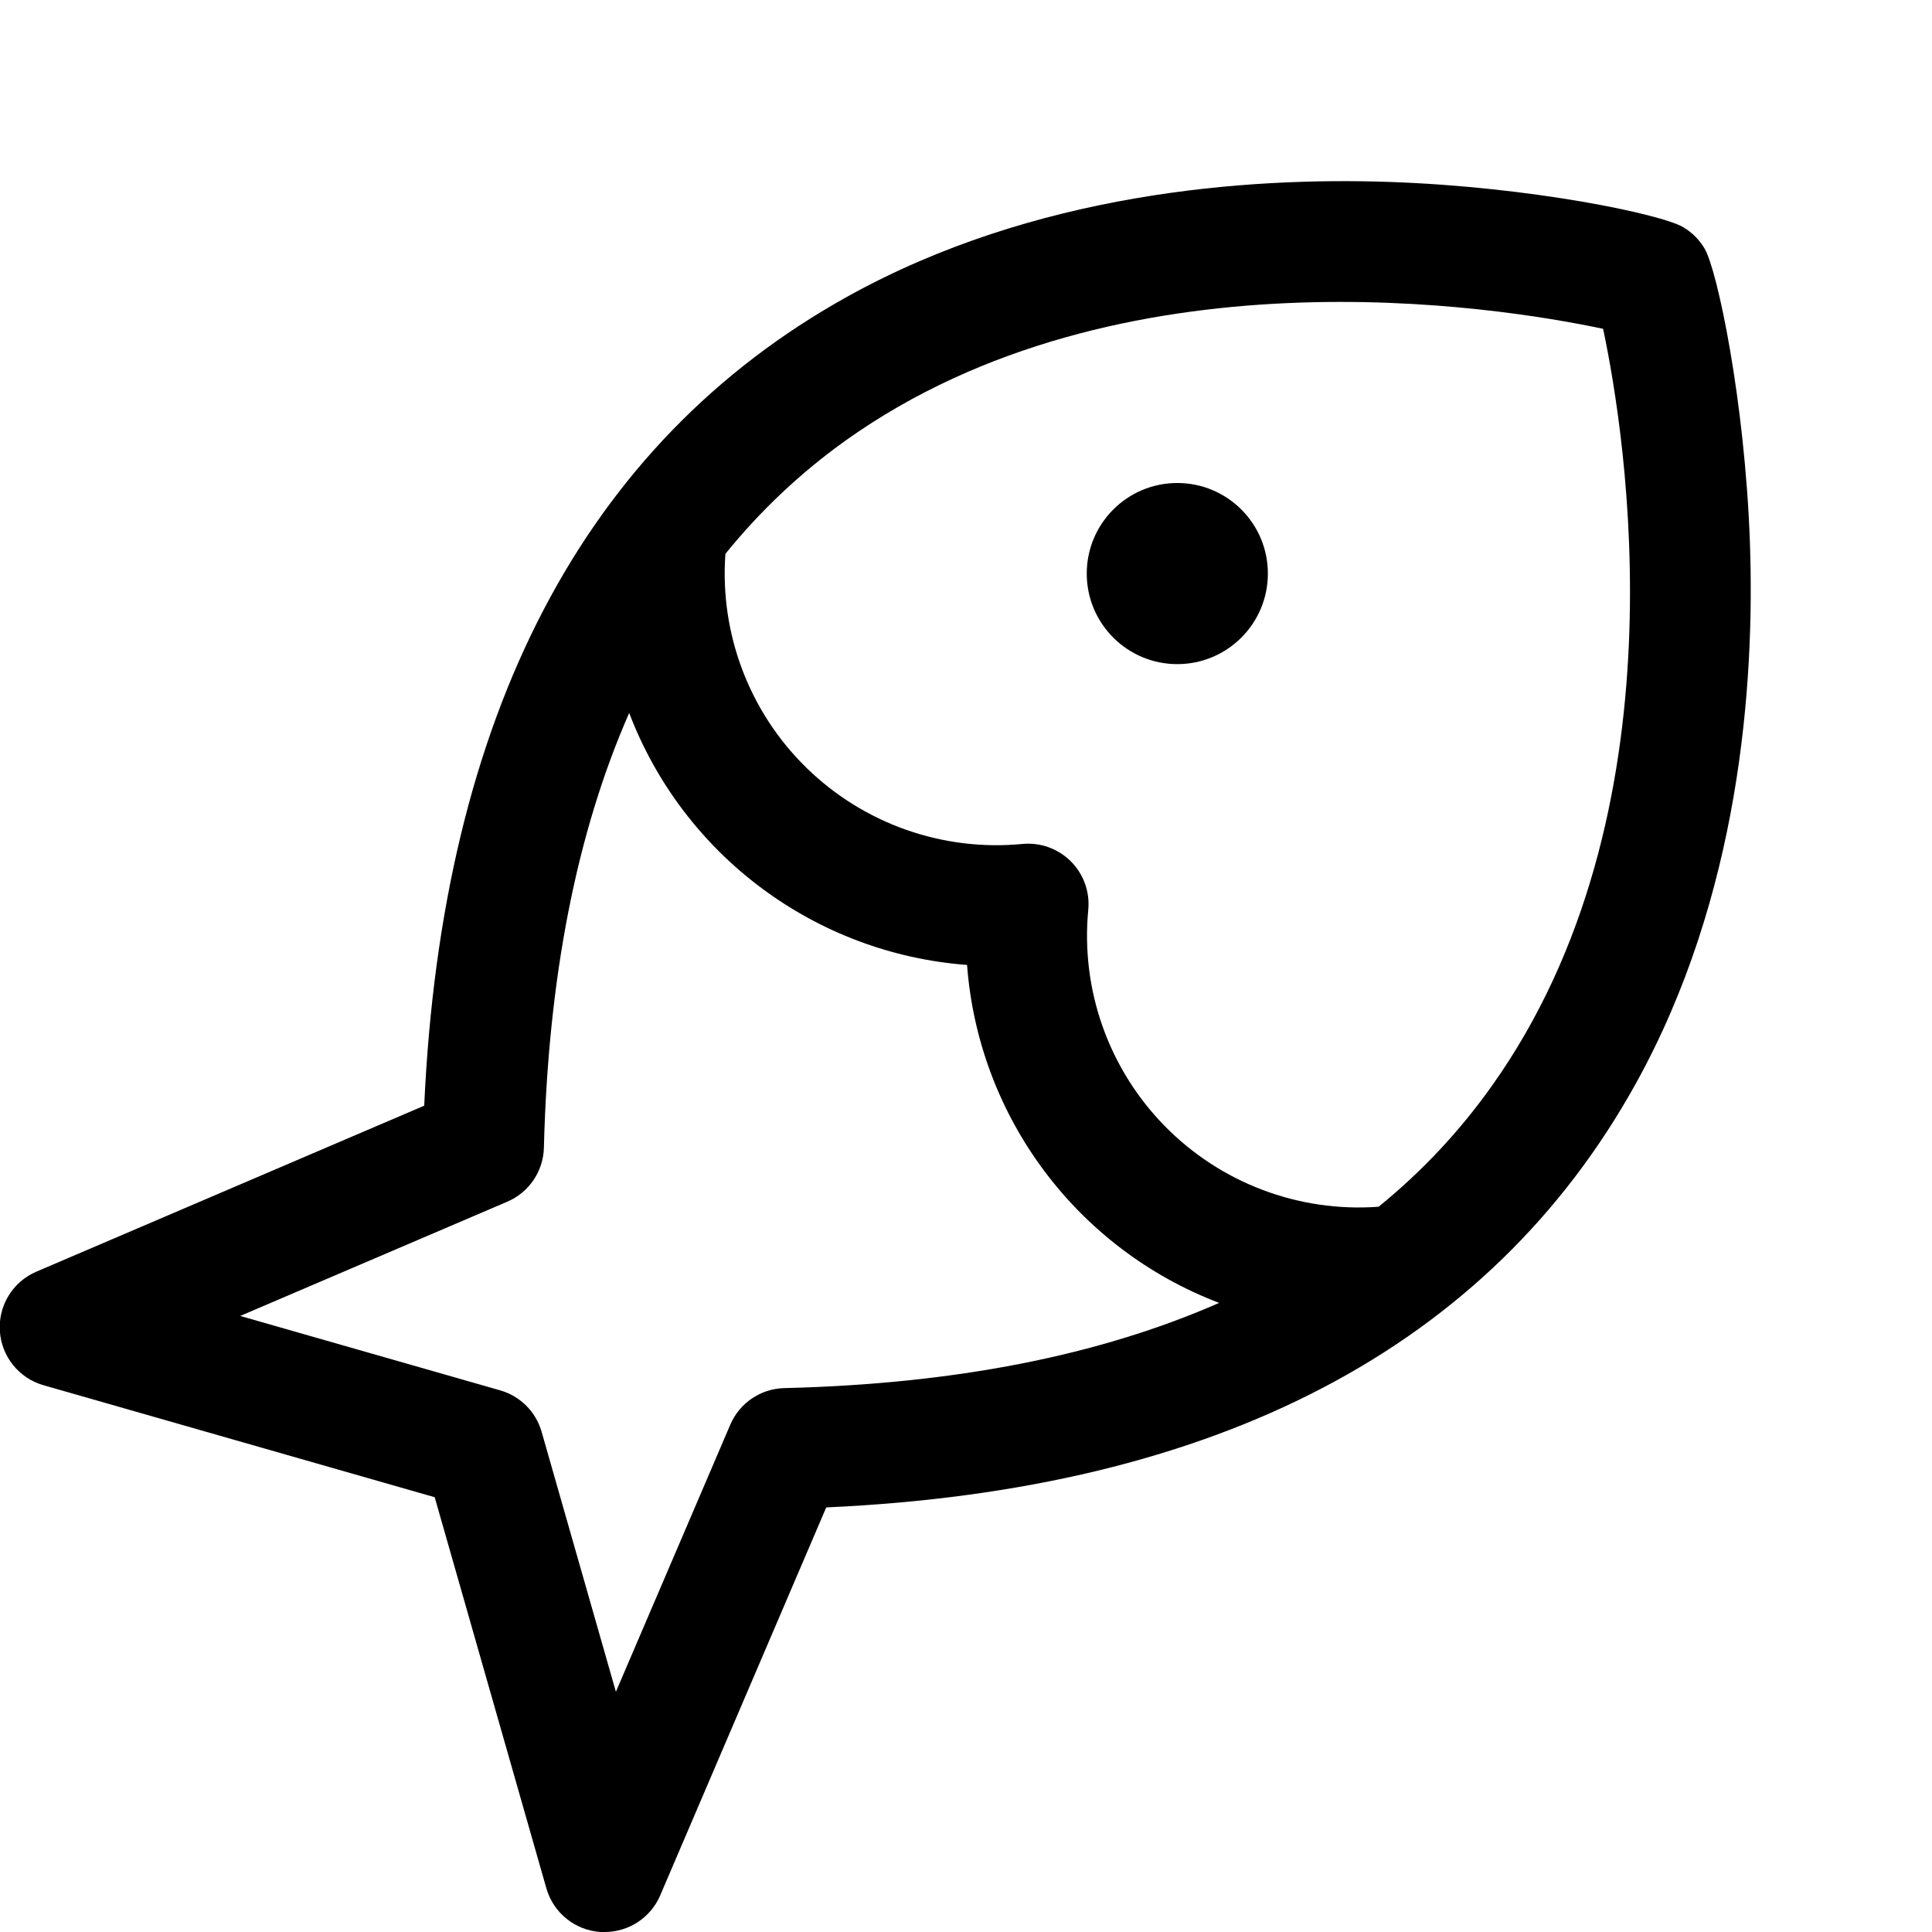
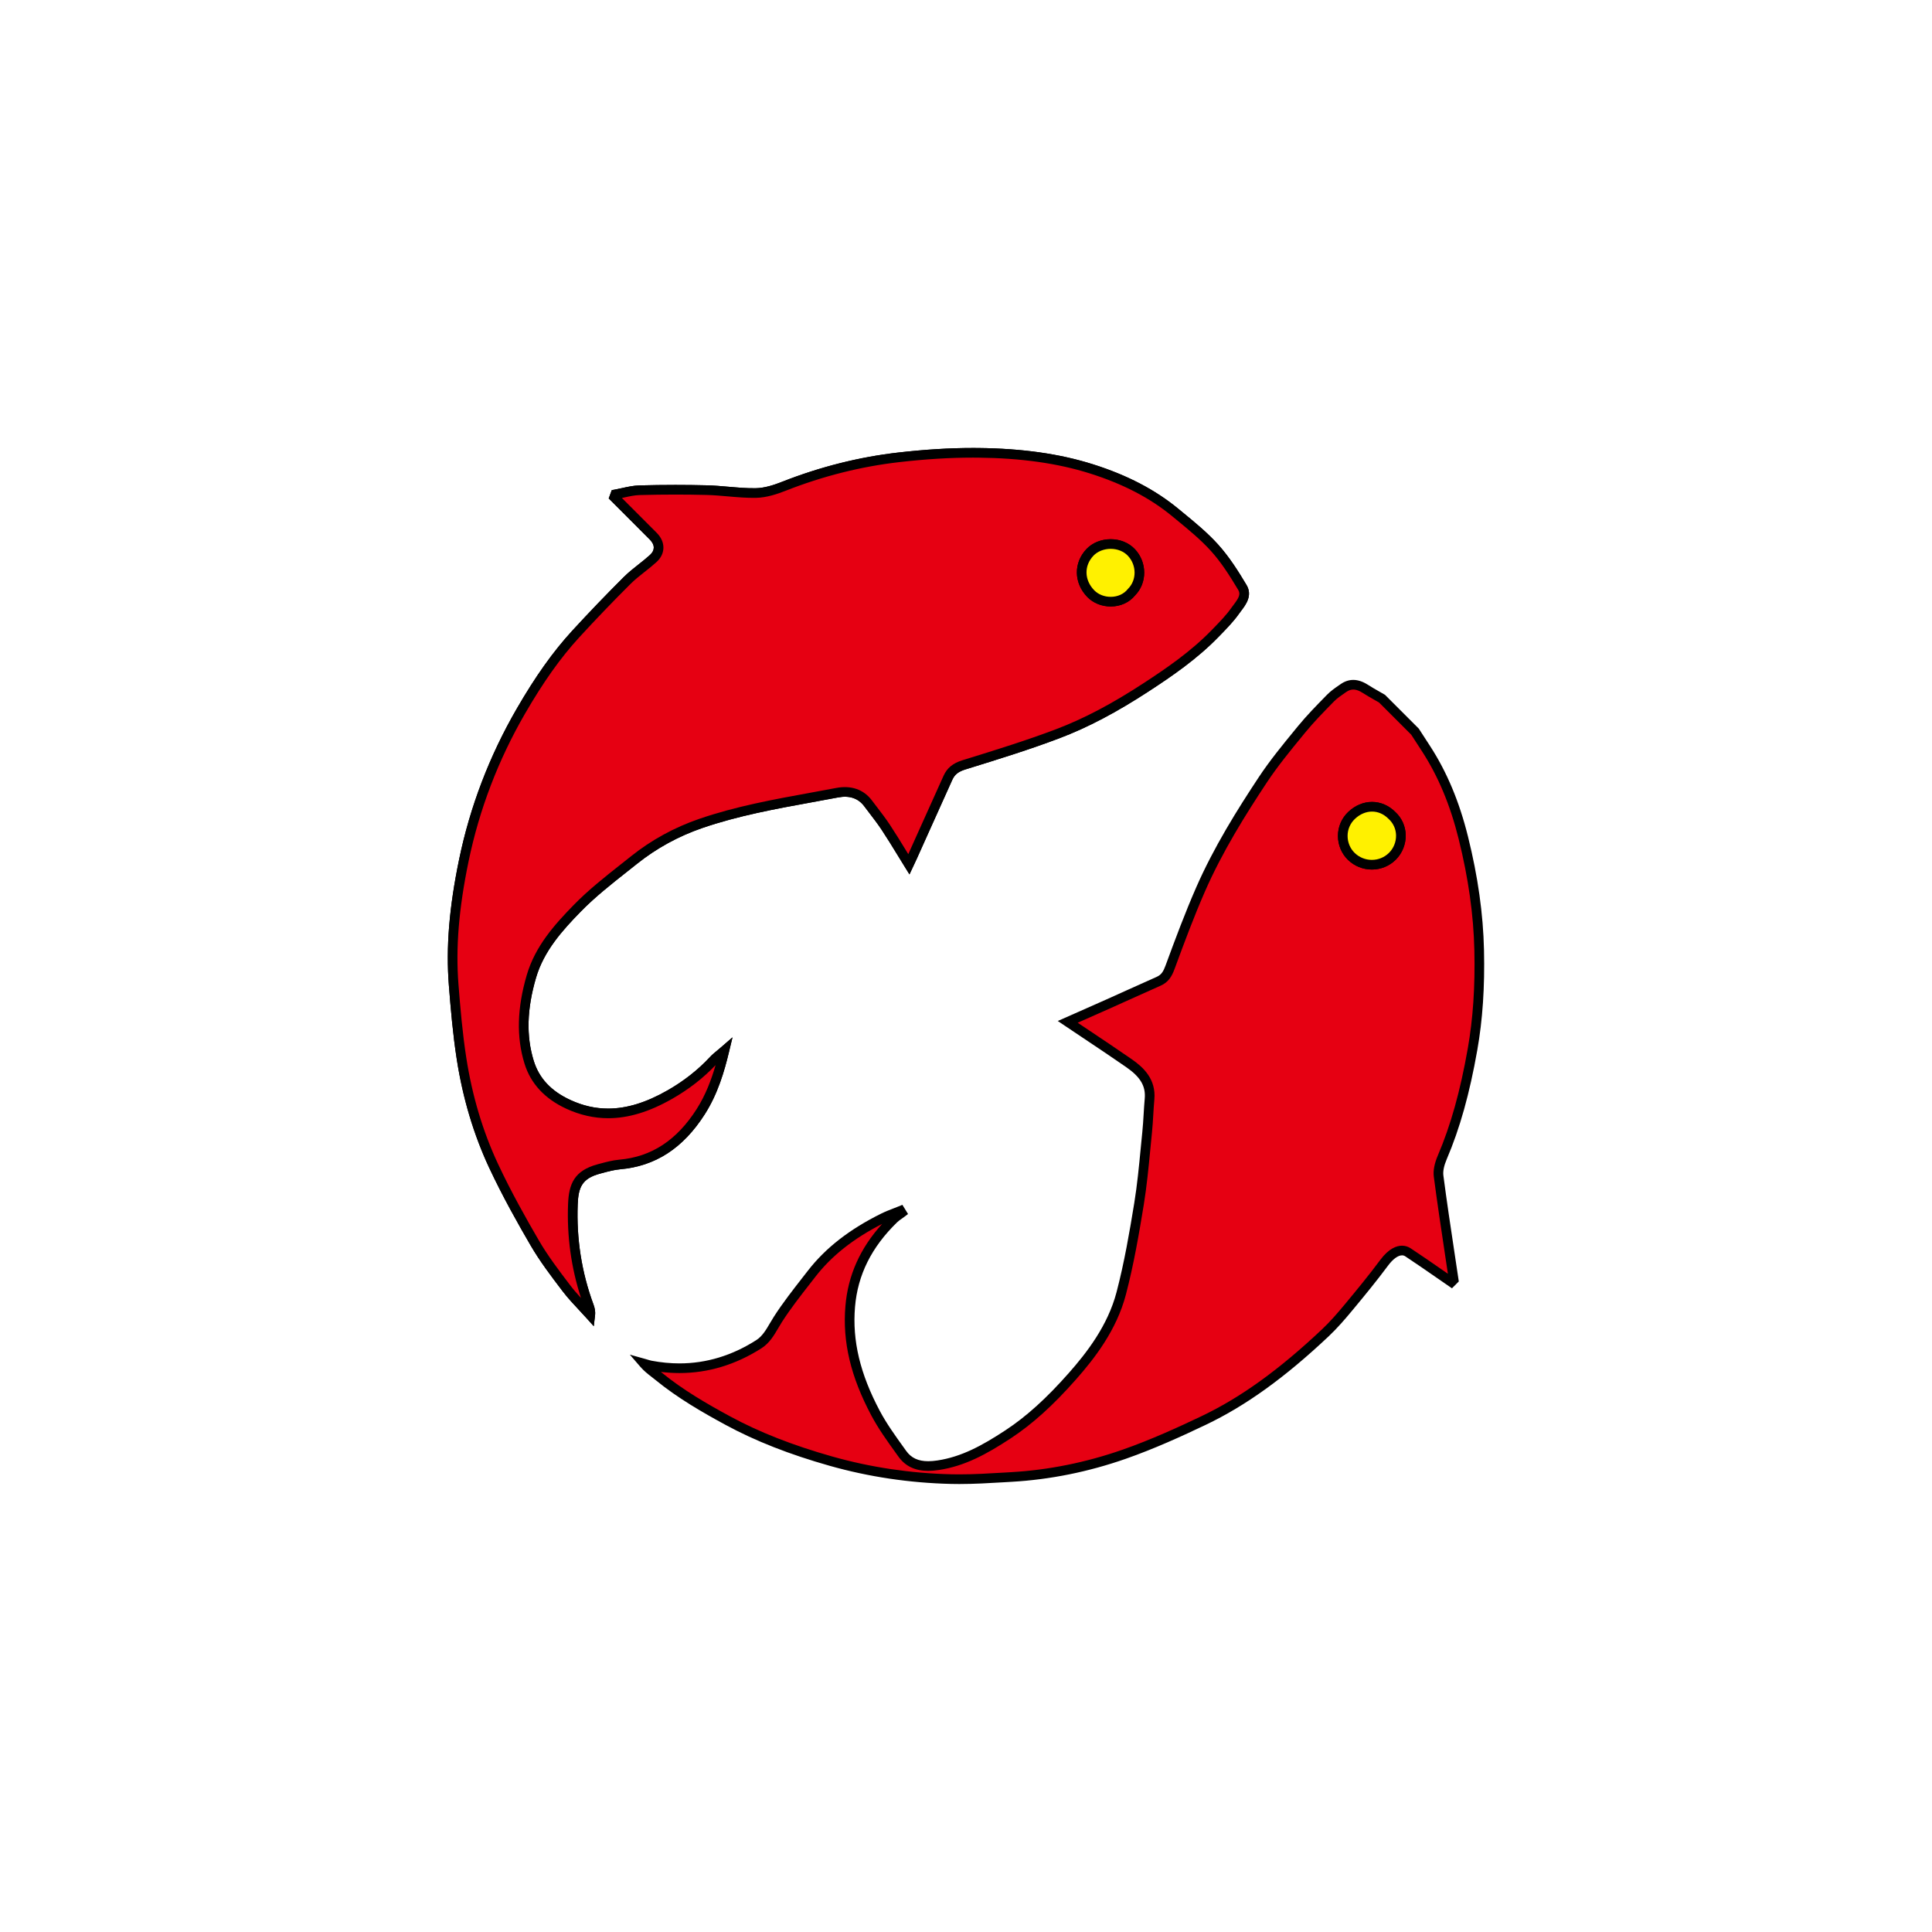
- <svg xmlns="http://www.w3.org/2000/svg" viewBox="0 0 256 256" width="256" height="256">
-   <path fill="currentColor" d="M168 76a12 12 0 1 1-12-12a12 12 0 0 1 12 12m48.72 67.64c-19.37 34.9-55.44 53.76-107.24 56.1l-22 51.41A8 8 0 0 1 80.1 256h-.51a8 8 0 0 1-7.19-5.78l-14.8-51.83l-51.8-14.83a8 8 0 0 1-1-15.05l51.41-22c2.35-51.78 21.21-87.84 56.09-107.22c24.75-13.74 52.74-15.84 71.88-15.18c18.64.64 36 4.27 38.86 6a8 8 0 0 1 2.83 2.83c1.69 2.85 5.33 20.21 6 38.85c.68 19.1-1.41 47.1-15.15 71.85m-55.18 29a52.11 52.11 0 0 1-33.4-44.78a52.09 52.09 0 0 1-44.77-33.39q-10.45 23.79-11.3 57.59a8 8 0 0 1-4.85 7.17l-35.39 15.14l34.45 9.86a8 8 0 0 1 5.49 5.5l9.84 34.44l15.16-35.4a8 8 0 0 1 7.17-4.84q33.77-.81 57.6-11.29m50.88-129.07c-14.15-3-64.1-11-100.3 14.75a81.2 81.2 0 0 0-16 15.07a36 36 0 0 0 39.35 38.44a8 8 0 0 1 8.73 8.73a36 36 0 0 0 38.47 39.34a80.8 80.8 0 0 0 15-16c25.75-36.17 17.75-86.16 14.75-100.33" />
+ <svg xmlns="http://www.w3.org/2000/svg" viewBox="0 0 1024 1024" version="1.1">
+   <path d="M481.718 458.093c0.773-1.649 1.381-2.901 1.952-4.17 6.257-13.916 12.481-27.848 18.782-41.743 1.635-3.609 4.372-5.54 8.389-6.784 16.722-5.18 33.491-10.328 49.847-16.53 16.628-6.303 32.141-15.036 47.062-24.78 12.905-8.428 25.511-17.213 36.289-28.332 3.721-3.838 7.561-7.661 10.622-12.001 2.519-3.573 6.68-7.609 3.817-12.401-4.412-7.381-9.1-14.792-14.84-21.131-6.187-6.836-13.552-12.659-20.705-18.559-13.155-10.852-28.461-18.101-44.481-23.162-19.381-6.122-39.676-8.283-59.96-8.491-14.026-0.144-28.142 0.788-42.087 2.381-20.947 2.391-41.294 7.608-60.979 15.358-4.712 1.855-9.865 3.487-14.843 3.568-8.669 0.14-17.351-1.316-26.041-1.534-11.839-0.297-23.699-0.261-35.538 0.052-4.304 0.115-8.576 1.438-12.862 2.209l-0.55 1.491c6.89 6.89 13.8 13.764 20.665 20.681 3.679 3.706 3.818 8.306-0.033 11.813-4.447 4.051-9.563 7.399-13.812 11.632a870.269 870.269 0 0 0-27.333 28.473c-11.341 12.372-20.577 26.252-28.99 40.785-14.342 24.778-24.449 51.114-30.241 79.092-4.498 21.735-7.14 43.699-5.398 65.938 1.025 13.09 2.163 26.211 4.179 39.174 3.049 19.606 8.532 38.678 16.921 56.653 6.55 14.036 14.095 27.648 21.894 41.044 4.881 8.382 10.834 16.18 16.721 23.925 3.838 5.048 8.422 9.529 12.672 14.265 0.228-1.919-0.172-3.357-0.688-4.754-6.441-17.442-9.227-35.454-8.502-54.025 0.381-9.752 2.683-15.708 13.824-18.677 3.624-0.965 7.294-2.031 11.003-2.357 19.328-1.693 32.79-12.129 42.903-27.958 6.2-9.705 9.661-20.367 12.516-32.272-2.413 2.094-4.244 3.414-5.749 5.036-6.73 7.257-14.484 13.223-23.033 18.113-17.13 9.796-34.836 13.989-53.853 5.226-10.065-4.638-17.547-11.777-20.818-22.367-4.691-15.192-3.177-30.5 1.222-45.494 4.259-14.514 14.141-25.683 24.314-36.1 9.16-9.379 19.805-17.349 30.095-25.565 10.601-8.465 22.481-14.938 35.284-19.35 23.511-8.1 48.097-11.703 72.416-16.333 6.159-1.174 12.124 0.065 16.279 5.593 3.177 4.23 6.514 8.359 9.429 12.765 4.182 6.324 8.048 12.857 12.24 19.606z" fill="#E60012" />
+   <path d="M314.707 702.922l-3.775-4.207a287.218 287.218 0 0 0-3.976-4.312c-2.998-3.207-6.1-6.525-8.828-10.113l-0.285-0.374c-5.766-7.585-11.729-15.429-16.61-23.813-6.459-11.095-14.797-25.81-22.002-41.249-8.173-17.51-13.936-36.803-17.129-57.34-2.08-13.377-3.216-26.783-4.202-39.368-1.565-19.973 0.165-41.154 5.444-66.656 5.797-28.002 16.07-54.869 30.533-79.855 9.911-17.122 19.228-30.224 29.318-41.232a878.233 878.233 0 0 1 27.412-28.556c2.486-2.477 5.246-4.654 7.913-6.761 2.012-1.588 4.094-3.232 5.981-4.95 1.296-1.18 1.97-2.456 2.005-3.794 0.036-1.435-0.678-2.931-2.064-4.327-4.841-4.876-9.704-9.732-14.567-14.588l-7.25-7.243 1.623-4.401 1.44-0.258c1.294-0.232 2.635-0.528 3.929-0.814 3.009-0.663 6.118-1.349 9.317-1.434a724.07 724.07 0 0 1 19.116-0.257c5.567 0 11.137 0.069 16.554 0.205 3.878 0.097 7.777 0.438 11.549 0.768 4.74 0.415 9.631 0.844 14.387 0.766 4.935-0.081 10.046-1.854 13.948-3.39 20.139-7.929 40.873-13.149 61.626-15.519 14.214-1.623 27.14-2.412 39.518-2.412 0.963 0 1.925 0.005 2.887 0.014 23.266 0.24 43.123 3.057 60.704 8.611 18.206 5.752 33.036 13.48 45.338 23.628l2.419 1.988c6.36 5.221 12.936 10.621 18.554 16.827 6.156 6.799 11.042 14.681 15.139 21.536 3.333 5.577-0.358 10.447-2.798 13.67-0.391 0.515-0.774 1.02-1.123 1.516-2.887 4.093-6.41 7.714-9.816 11.217l-1.06 1.091c-11.48 11.844-24.978 21.021-36.727 28.694-17.442 11.39-32.553 19.343-47.553 25.03-15.815 5.996-32.231 11.079-48.106 15.996l-1.891 0.586c-3.61 1.118-5.585 2.682-6.816 5.398a8150.824 8150.824 0 0 0-13.089 29.064c-1.895 4.224-3.791 8.448-5.689 12.672-0.385 0.856-0.787 1.705-1.243 2.669l-2.726 5.805-2.487-4.004c-1.271-2.047-2.512-4.073-3.742-6.081-2.863-4.675-5.567-9.089-8.46-13.462-2.073-3.133-4.43-6.209-6.708-9.182a445.955 445.955 0 0 1-2.633-3.458c-3.149-4.19-7.854-5.738-13.755-4.617-4.539 0.864-9.088 1.693-13.637 2.521-19.41 3.536-39.479 7.192-58.425 13.718-12.623 4.35-24.237 10.718-34.521 18.93a1272.943 1272.943 0 0 1-5.263 4.172c-8.409 6.642-17.106 13.51-24.598 21.182-9.7 9.933-19.521 20.82-23.69 35.033-4.861 16.564-5.264 30.963-1.233 44.02 2.868 9.287 9.229 16.09 19.445 20.798 6.639 3.059 13.189 4.547 20.023 4.546 9.813 0 20.113-3.163 31.49-9.669 8.588-4.912 16.134-10.843 22.428-17.631 1.11-1.196 2.327-2.202 3.735-3.366a123.566 123.566 0 0 0 2.213-1.862l6.021-5.225-1.859 7.752c-2.457 10.246-5.904 22.184-12.848 33.053-11.477 17.964-26.144 27.492-44.835 29.129-3.094 0.27-6.307 1.135-9.414 1.971l-1.154 0.309c-9.703 2.585-11.576 7.318-11.928 16.306-0.713 18.268 2.095 36.113 8.347 53.04 0.602 1.633 1.12 3.482 0.828 5.941l-0.667 5.61z m14.915-438.975l3.867 3.863c4.867 4.861 9.736 9.722 14.583 14.603 2.392 2.41 3.62 5.197 3.547 8.06-0.07 2.747-1.339 5.321-3.673 7.447-2.02 1.84-4.174 3.54-6.257 5.183-2.672 2.108-5.195 4.101-7.472 6.369a872.264 872.264 0 0 0-27.252 28.389c-9.833 10.728-18.941 23.546-28.663 40.338-14.188 24.511-24.265 50.864-29.95 78.329-5.178 25.016-6.879 45.741-5.353 65.221 0.978 12.486 2.104 25.782 4.157 38.98 3.12 20.063 8.742 38.89 16.711 55.965 7.118 15.254 15.382 29.836 21.787 40.837 4.724 8.113 10.589 15.83 16.263 23.292l0.284 0.374c1.766 2.323 3.74 4.57 5.747 6.759-5.218-16.003-7.523-32.737-6.857-49.826 0.411-10.518 3.184-17.707 15.721-21.047l1.143-0.306c3.32-0.894 6.753-1.818 10.295-2.128 17.004-1.489 30.406-10.252 40.971-26.788 4.79-7.497 7.838-15.64 10.051-23.326-6.493 6.838-14.19 12.822-22.893 17.799-12.171 6.96-23.302 10.344-34.029 10.344-7.484 0.001-14.941-1.688-22.164-5.016-11.449-5.276-18.915-13.33-22.191-23.935-4.337-14.046-3.94-29.409 1.212-46.969 4.5-15.341 14.788-26.771 24.938-37.166 7.722-7.907 16.55-14.879 25.087-21.622 1.751-1.383 3.502-2.766 5.242-4.155 10.742-8.577 22.87-15.228 36.047-19.768 19.313-6.653 39.577-10.344 59.175-13.913 4.535-0.826 9.071-1.652 13.597-2.514 7.835-1.491 14.491 0.831 18.801 6.57 0.86 1.145 1.731 2.282 2.603 3.419 2.332 3.043 4.743 6.19 6.914 9.471 2.944 4.446 5.67 8.9 8.557 13.613l1.242 2.028c1.875-4.17 3.746-8.34 5.618-12.512 4.279-9.537 8.704-19.399 13.097-29.083 1.855-4.091 4.927-6.611 9.96-8.17l1.891-0.586c15.801-4.894 32.14-9.953 47.806-15.894 14.647-5.552 29.446-13.347 46.57-24.53 11.518-7.521 24.737-16.506 35.85-27.972l1.066-1.098c3.269-3.36 6.649-6.834 9.302-10.598 0.382-0.542 0.8-1.094 1.227-1.657 2.751-3.632 3.894-5.601 2.485-7.958-4.929-8.243-9.286-14.923-14.54-20.727-5.365-5.926-11.793-11.203-18.008-16.306l-2.428-1.997c-11.785-9.722-26.056-17.145-43.625-22.696-17.092-5.401-36.462-8.139-59.217-8.373-0.943-0.01-1.888-0.015-2.833-0.015-12.182 0-24.918 0.778-38.938 2.379-20.31 2.319-40.61 7.431-60.333 15.197-4.304 1.694-9.982 3.651-15.738 3.745-5.009 0.08-10.05-0.358-14.916-0.784-3.694-0.323-7.512-0.657-11.231-0.75a656.439 656.439 0 0 0-16.426-0.203c-6.195 0-12.581 0.085-18.981 0.256-2.711 0.072-5.451 0.676-8.352 1.316-0.362 0.081-0.727 0.161-1.096 0.241z" fill="" />
+   <path d="M769.271 679.506c-7.661-5.266-15.26-10.63-23.017-15.753-3.112-2.056-7.74-1.044-12.666 5.595-5.989 8.072-12.389 15.848-18.815 23.584-3.867 4.656-7.848 9.279-12.243 13.426-19.47 18.363-40.308 34.974-64.611 46.551-13.759 6.554-27.737 12.853-42.105 17.877-19.233 6.725-39.198 10.861-59.633 12.039-10.699 0.616-21.434 1.386-32.128 1.129-21.562-0.517-42.801-3.621-63.613-9.51-18.934-5.357-37.305-12.073-54.642-21.466-12.842-6.958-25.435-14.291-36.793-23.572-2.552-2.085-5.316-3.912-7.699-6.673 1.208 0.337 2.398 0.766 3.626 0.999 20.616 3.89 39.765-0.065 57.325-11.31 4.779-3.061 7.045-8.47 10.09-13.201 5.412-8.409 11.734-16.248 17.88-24.168 10.132-13.06 23.32-22.287 37.986-29.543 2.915-1.443 6.018-2.501 9.036-3.737l0.643 1.043c-1.402 1.059-2.937 1.983-4.186 3.199-13.132 12.775-21.504 27.792-23.073 46.465-1.714 20.418 4.085 38.94 13.433 56.535 4.017 7.56 9.187 14.543 14.196 21.529 4.714 6.576 11.844 7.132 19.032 6.044 13.793-2.086 25.586-8.858 37.041-16.393 12.966-8.528 23.974-19.331 34.113-30.822 11.34-12.854 21.419-27.026 25.824-43.866 4.076-15.573 6.844-31.528 9.434-47.438 2.039-12.529 3.007-25.238 4.301-37.882 0.601-5.863 0.741-11.771 1.273-17.641 0.815-8.957-4.353-14.504-10.931-19.062-10.573-7.327-21.321-14.402-32.434-21.876 7.127-3.155 14.388-6.34 21.625-9.578 8.865-3.966 17.69-8.027 26.578-11.941 3.339-1.471 4.767-3.976 6.017-7.371 5.086-13.82 10.232-27.646 16.123-41.133 8.962-20.522 20.703-39.579 33.021-58.209 6.218-9.403 13.495-18.137 20.653-26.879 4.729-5.774 10.004-11.117 15.232-16.462 2.028-2.074 4.528-3.719 6.935-5.384 3.954-2.739 7.805-1.953 11.631 0.506 2.851 1.832 5.845 3.443 8.776 5.152l17.478 17.479c1.921 2.964 3.838 5.931 5.764 8.892 9.487 14.596 15.678 30.552 19.856 47.392 4.856 19.576 7.937 39.392 8.395 59.564 0.399 17.59-0.452 35.09-3.516 52.485-3.462 19.649-8.174 38.883-16.041 57.295-1.308 3.06-2.372 6.748-1.954 9.938 2.396 18.351 5.274 36.639 7.989 54.949-0.399 0.403-0.801 0.805-1.203 1.206z m-31.585-247.38c-6.133-6.136-15.015-5.983-21.367 0.108-6.424 6.158-5.894 16.145-0.01 21.75 6.195 5.9 15.809 5.686 21.679-0.13 5.768-5.719 6.357-15.678-0.302-21.727z" fill="#E60012" />
+   <path d="M508.412 786.562c-1.474 0-2.947-0.016-4.421-0.051-21.966-0.527-43.582-3.759-64.247-9.606-21.339-6.038-39.383-13.13-55.164-21.679-12.363-6.699-25.424-14.222-37.193-23.84a89.477 89.477 0 0 0-1.937-1.527c-2.035-1.575-4.139-3.206-6.081-5.455l-5.531-6.411 8.154 2.277c0.406 0.113 0.808 0.236 1.211 0.358 0.773 0.236 1.503 0.459 2.203 0.591 4.96 0.936 9.913 1.411 14.719 1.411 14.232 0 27.943-4.161 40.75-12.362 3.153-2.019 5.132-5.398 7.228-8.973 0.667-1.138 1.356-2.314 2.092-3.458 4.665-7.247 10.043-14.138 15.244-20.803 0.924-1.183 1.846-2.365 2.766-3.548 9.348-12.051 22.064-21.953 38.871-30.267 2.098-1.039 4.269-1.88 6.369-2.695 0.946-0.366 1.893-0.733 2.831-1.118l2.005-0.822 3.003 4.87-1.855 1.403c-0.467 0.353-0.948 0.692-1.43 1.03-0.929 0.654-1.807 1.272-2.515 1.96-13.586 13.217-20.883 27.887-22.308 44.848-1.503 17.898 2.673 35.415 13.142 55.12 3.558 6.696 8.153 13.085 12.597 19.265l1.418 1.975c2.649 3.696 6.349 5.416 11.642 5.416 1.493 0 3.106-0.134 4.931-0.409 12.601-1.907 23.512-7.775 36.018-16.003 11.054-7.269 21.73-16.923 33.601-30.376 9.309-10.552 20.595-24.953 25.268-42.822 4.153-15.864 6.912-32.018 9.384-47.201 1.549-9.512 2.492-19.331 3.405-28.824 0.287-2.971 0.572-5.941 0.876-8.909 0.318-3.109 0.511-6.312 0.695-9.41 0.161-2.683 0.328-5.459 0.577-8.201 0.602-6.621-2.25-11.468-9.842-16.729-7.402-5.131-14.763-10.051-22.555-15.26a3802.68 3802.68 0 0 1-9.85-6.598l-3.842-2.585 10.827-4.786c4.984-2.2 10.01-4.418 15.023-6.661 3.481-1.558 6.954-3.129 10.428-4.7 5.288-2.393 10.756-4.867 16.164-7.248 2.479-1.092 3.546-2.922 4.649-5.915 5.415-14.714 10.37-27.976 16.178-41.273 9.449-21.636 22.101-41.762 33.232-58.595 5.842-8.833 12.661-17.152 19.256-25.194l1.551-1.893c4.565-5.574 9.665-10.787 14.597-15.828l0.786-0.803c1.998-2.044 4.33-3.649 6.586-5.201l0.722-0.498c2.089-1.446 4.313-2.18 6.612-2.18 2.525 0 5.094 0.863 7.856 2.637 1.918 1.233 3.966 2.397 5.948 3.525 0.913 0.519 1.826 1.039 2.733 1.569l0.287 0.167 17.904 17.904 1.747 2.699c1.386 2.14 2.772 4.279 4.161 6.416 8.971 13.8 15.576 29.557 20.194 48.17 5.262 21.208 8.031 40.874 8.47 60.122 0.444 19.556-0.719 36.888-3.556 52.987-4.076 23.131-9.225 41.515-16.206 57.855-1.451 3.394-2.063 6.369-1.77 8.603 1.789 13.692 3.881 27.589 5.905 41.027 0.696 4.626 1.392 9.252 2.079 13.878l0.189 1.274-3.623 3.618-1.75-1.203a2687.338 2687.338 0 0 1-6.593-4.556c-5.348-3.704-10.879-7.535-16.386-11.173a3.078 3.078 0 0 0-1.745-0.529c-2.14 0-4.859 2.009-7.459 5.515-6.018 8.112-12.374 15.837-18.901 23.694-3.789 4.563-7.921 9.374-12.455 13.652-23.255 21.931-43.994 36.865-65.266 46.998-12.377 5.897-27.089 12.644-42.361 17.985-19.767 6.911-40.066 11.009-60.33 12.178l-4.139 0.243c-7.785 0.461-15.834 0.939-23.778 0.939z m-158.137-59.418c0.117 0.093 0.233 0.187 0.348 0.282 11.44 9.349 24.252 16.725 36.393 23.303 15.445 8.368 33.149 15.321 54.12 21.255 20.253 5.73 41.441 8.897 62.978 9.414 1.432 0.034 2.864 0.05 4.298 0.05 7.794 0 15.766-0.474 23.474-0.932l4.147-0.244c19.79-1.141 39.619-5.145 58.937-11.9 15.041-5.259 29.597-11.935 41.85-17.772 20.778-9.898 41.099-24.546 63.955-46.102 4.336-4.09 8.345-8.761 12.032-13.2 6.478-7.8 12.785-15.465 18.727-23.473 4.65-6.267 8.856-7.582 11.566-7.582a8.264 8.264 0 0 1 4.564 1.376c5.554 3.669 11.108 7.516 16.479 11.236 1.092 0.756 2.183 1.513 3.276 2.268-0.514-3.438-1.031-6.876-1.548-10.313-2.028-13.463-4.124-27.386-5.919-41.127-0.417-3.186 0.303-6.979 2.139-11.275 6.824-15.969 11.867-33.996 15.873-56.732 2.777-15.764 3.915-32.768 3.479-51.983-0.43-18.868-3.151-38.17-8.321-59.007-4.479-18.051-10.864-33.299-19.519-46.615-1.391-2.139-2.778-4.282-4.165-6.424l-1.453-2.245-17.053-17.053c-0.798-0.463-1.601-0.92-2.402-1.376-2.04-1.161-4.149-2.361-6.182-3.667-3.497-2.247-6.067-2.442-8.793-0.555l-0.733 0.506c-2.15 1.479-4.179 2.876-5.83 4.564l-0.787 0.804c-4.854 4.961-9.874 10.092-14.294 15.49l-1.555 1.896c-6.513 7.944-13.247 16.158-18.944 24.774-11.01 16.651-23.518 36.542-32.812 57.821-5.752 13.17-10.679 26.357-16.065 40.994-1.471 3.993-3.29 7.022-7.386 8.827-5.385 2.371-10.842 4.84-16.119 7.228a2822.867 2822.867 0 0 1-10.446 4.708 3375.127 3375.127 0 0 1-15.047 6.672l-2.343 1.034c2.007 1.345 4.001 2.678 5.985 4.005 7.81 5.221 15.187 10.151 22.627 15.307 6.117 4.24 13.011 10.502 12.021 21.396-0.242 2.662-0.406 5.398-0.563 8.044-0.189 3.15-0.384 6.407-0.713 9.625-0.303 2.957-0.588 5.917-0.872 8.877-0.921 9.577-1.875 19.478-3.449 29.157-2.492 15.305-5.276 31.593-9.483 47.674-4.948 18.911-16.698 33.934-26.382 44.909-12.178 13.805-23.18 23.74-34.625 31.268-13.068 8.598-24.541 14.742-38.063 16.785-2.081 0.314-3.944 0.468-5.695 0.468-6.988 0-12.156-2.47-15.797-7.551l-1.414-1.968c-4.543-6.318-9.242-12.849-12.962-19.851-10.951-20.612-15.312-39.025-13.723-57.948 1.37-16.318 7.754-30.625 19.47-43.565-15.213 7.774-26.776 16.92-35.309 27.918-0.922 1.189-1.847 2.374-2.773 3.561-5.131 6.574-10.437 13.372-14.976 20.425-0.678 1.052-1.311 2.132-1.98 3.274-2.308 3.94-4.695 8.014-8.881 10.695-13.645 8.739-28.284 13.17-43.509 13.17a83.446 83.446 0 0 1-9.854-0.603z m376.824-266.275c-0.001 0-0.001 0 0 0-4.687 0-9.144-1.789-12.554-5.035-3.428-3.266-5.398-7.91-5.406-12.743-0.008-4.841 1.914-9.353 5.41-12.706 3.599-3.451 8.093-5.35 12.656-5.35 4.502 0 8.848 1.86 12.246 5.239 3.508 3.208 5.497 7.58 5.601 12.316 0.106 4.89-1.812 9.657-5.263 13.078-3.385 3.356-7.893 5.202-12.689 5.202z m0.105-30.719c-3.238 0-6.475 1.395-9.116 3.928a12.341 12.341 0 0 0-3.836 9.005c0.007 3.443 1.398 6.741 3.821 9.046a13.036 13.036 0 0 0 9.025 3.625c3.44 0 6.669-1.322 9.09-3.72 2.459-2.437 3.827-5.839 3.75-9.334-0.072-3.34-1.483-6.424-3.971-8.684l-0.09-0.085c-2.473-2.473-5.472-3.782-8.672-3.782z" fill="" />
+   <path d="M481.718 458.093c-4.191-6.748-8.058-13.282-12.242-19.604-2.915-4.406-6.252-8.535-9.429-12.765-4.154-5.53-10.119-6.767-16.279-5.593-24.319 4.63-48.905 8.234-72.416 16.333-12.802 4.411-24.682 10.883-35.284 19.35-10.29 8.216-20.936 16.186-30.095 25.565-10.173 10.417-20.055 21.586-24.314 36.1-4.399 14.994-5.913 30.302-1.222 45.494 3.271 10.59 10.753 17.729 20.818 22.367 19.017 8.763 36.722 4.57 53.853-5.226 8.548-4.889 16.303-10.855 23.033-18.113 1.504-1.622 3.336-2.942 5.749-5.036-2.855 11.905-6.315 22.567-12.516 32.272-10.113 15.829-23.575 26.265-42.903 27.958-3.71 0.326-7.379 1.392-11.003 2.357-11.142 2.969-13.444 8.925-13.824 18.677-0.725 18.571 2.061 36.583 8.502 54.025 0.515 1.397 0.916 2.835 0.688 4.754-4.25-4.736-8.833-9.217-12.672-14.265-5.888-7.745-11.841-15.543-16.721-23.925-7.799-13.396-15.345-27.008-21.894-41.044-8.389-17.975-13.871-37.048-16.921-56.653-2.016-12.963-3.154-26.084-4.179-39.174-1.742-22.238 0.899-44.203 5.398-65.938 5.792-27.978 15.899-54.314 30.241-79.092 8.413-14.533 17.65-28.413 28.99-40.785a871.303 871.303 0 0 1 27.333-28.473c4.249-4.232 9.364-7.582 13.812-11.632 3.851-3.507 3.712-8.107 0.033-11.813-6.866-6.916-13.775-13.789-20.665-20.681 0.183-0.497 0.366-0.994 0.55-1.491 4.286-0.771 8.559-2.094 12.862-2.209a688.751 688.751 0 0 1 35.538-0.052c8.691 0.218 17.372 1.674 26.041 1.534 4.978-0.081 10.131-1.712 14.843-3.568 19.685-7.75 40.033-12.967 60.979-15.358 13.946-1.592 28.062-2.525 42.087-2.381 20.284 0.209 40.579 2.369 59.96 8.491 16.02 5.061 31.326 12.31 44.481 23.162 7.153 5.899 14.518 11.723 20.705 18.559 5.74 6.34 10.428 13.75 14.84 21.131 2.863 4.791-1.298 8.828-3.817 12.401-3.061 4.341-6.901 8.163-10.622 12.001-10.777 11.119-23.383 19.905-36.289 28.332-14.921 9.743-30.434 18.476-47.062 24.78-16.357 6.202-33.126 11.35-49.847 16.53-4.016 1.243-6.753 3.175-8.389 6.784-6.302 13.896-12.525 27.827-18.782 41.743-0.569 1.268-1.177 2.521-1.95 4.169z m117.996-144.234c5.716-5.722 5.539-15.089-0.043-21.026-5.79-6.159-16.518-5.772-21.925-0.115-5.984 6.264-5.926 15.392 0.359 21.896 5.552 5.747 16.288 5.915 21.608-0.756z" fill="#E60012" />
+   <path d="M314.707 702.922l-3.775-4.207a287.218 287.218 0 0 0-3.976-4.312c-2.998-3.207-6.1-6.525-8.828-10.113l-0.285-0.374c-5.766-7.585-11.729-15.429-16.61-23.813-6.459-11.095-14.797-25.81-22.002-41.249-8.173-17.51-13.936-36.803-17.129-57.34-2.08-13.377-3.216-26.783-4.202-39.368-1.565-19.973 0.165-41.154 5.444-66.656 5.797-28.002 16.07-54.869 30.533-79.855 9.911-17.122 19.228-30.224 29.318-41.232a878.233 878.233 0 0 1 27.412-28.556c2.486-2.477 5.246-4.654 7.913-6.761 2.012-1.588 4.094-3.232 5.981-4.95 1.296-1.18 1.97-2.456 2.005-3.794 0.036-1.435-0.678-2.931-2.064-4.327-4.841-4.876-9.704-9.732-14.567-14.588l-7.25-7.243 1.623-4.401 1.44-0.258c1.294-0.232 2.635-0.528 3.929-0.814 3.009-0.663 6.118-1.349 9.317-1.434a724.07 724.07 0 0 1 19.116-0.257c5.567 0 11.137 0.069 16.554 0.205 3.878 0.097 7.777 0.438 11.549 0.768 4.741 0.415 9.631 0.843 14.387 0.766 4.935-0.081 10.046-1.854 13.948-3.39 20.139-7.929 40.873-13.149 61.626-15.519 14.214-1.623 27.14-2.412 39.518-2.412 0.963 0 1.924 0.005 2.887 0.014 23.266 0.24 43.123 3.057 60.704 8.611 18.206 5.752 33.036 13.48 45.338 23.628l2.419 1.988c6.36 5.221 12.936 10.621 18.554 16.827 6.156 6.799 11.042 14.681 15.139 21.536 3.333 5.577-0.358 10.447-2.798 13.67-0.391 0.515-0.774 1.02-1.123 1.516-2.887 4.093-6.41 7.714-9.816 11.217l-1.06 1.091c-11.48 11.844-24.978 21.021-36.727 28.694-17.442 11.39-32.553 19.343-47.553 25.03-15.815 5.996-32.231 11.079-48.106 15.996l-1.891 0.586c-3.61 1.118-5.585 2.682-6.816 5.398a8150.824 8150.824 0 0 0-13.089 29.064c-1.895 4.224-3.791 8.448-5.689 12.672-0.385 0.856-0.787 1.705-1.243 2.669l-2.726 5.805-2.487-4.004c-1.271-2.047-2.512-4.073-3.742-6.081-2.863-4.675-5.567-9.089-8.46-13.462-2.073-3.133-4.43-6.209-6.708-9.182a445.955 445.955 0 0 1-2.633-3.458c-3.149-4.19-7.854-5.738-13.755-4.617-4.539 0.864-9.088 1.693-13.637 2.521-19.41 3.536-39.479 7.192-58.425 13.718-12.623 4.35-24.237 10.718-34.521 18.93a1272.943 1272.943 0 0 1-5.263 4.172c-8.409 6.642-17.106 13.51-24.598 21.182-9.7 9.933-19.521 20.82-23.69 35.033-4.861 16.564-5.264 30.963-1.233 44.02 2.868 9.287 9.229 16.09 19.445 20.798 6.639 3.059 13.188 4.546 20.023 4.546 9.812 0 20.112-3.162 31.49-9.669 8.588-4.912 16.134-10.843 22.428-17.631 1.11-1.196 2.327-2.202 3.735-3.366a123.566 123.566 0 0 0 2.213-1.862l6.021-5.225-1.859 7.752c-2.457 10.246-5.904 22.184-12.848 33.053-11.477 17.964-26.144 27.492-44.835 29.129-3.094 0.27-6.307 1.135-9.414 1.971l-1.154 0.309c-9.703 2.585-11.576 7.318-11.928 16.306-0.713 18.268 2.095 36.113 8.347 53.04 0.602 1.633 1.12 3.482 0.828 5.941l-0.667 5.61z m14.915-438.975l3.867 3.863c4.867 4.861 9.736 9.722 14.583 14.603 2.392 2.41 3.62 5.197 3.547 8.06-0.07 2.747-1.339 5.321-3.673 7.447-2.02 1.84-4.174 3.54-6.257 5.183-2.672 2.108-5.195 4.101-7.472 6.369a872.264 872.264 0 0 0-27.252 28.389c-9.833 10.728-18.941 23.546-28.663 40.338-14.188 24.511-24.265 50.864-29.95 78.329-5.178 25.016-6.879 45.741-5.353 65.221 0.978 12.486 2.104 25.782 4.157 38.98 3.12 20.063 8.742 38.89 16.711 55.965 7.118 15.254 15.382 29.836 21.787 40.837 4.724 8.113 10.589 15.83 16.263 23.292l0.284 0.374c1.766 2.323 3.74 4.57 5.747 6.759-5.218-16.003-7.523-32.737-6.857-49.826 0.411-10.518 3.184-17.707 15.721-21.047l1.143-0.306c3.32-0.894 6.753-1.818 10.295-2.128 17.004-1.489 30.406-10.252 40.971-26.788 4.79-7.497 7.838-15.64 10.051-23.326-6.493 6.838-14.19 12.822-22.893 17.799-12.172 6.96-23.303 10.344-34.029 10.344-7.484 0-14.941-1.688-22.164-5.016-11.449-5.276-18.915-13.33-22.191-23.935-4.337-14.046-3.94-29.409 1.212-46.969 4.5-15.341 14.788-26.771 24.938-37.166 7.722-7.907 16.55-14.879 25.087-21.622 1.751-1.383 3.502-2.766 5.242-4.155 10.742-8.577 22.87-15.228 36.047-19.768 19.313-6.653 39.577-10.344 59.175-13.913 4.535-0.826 9.071-1.652 13.597-2.514 7.835-1.491 14.491 0.831 18.801 6.57 0.86 1.145 1.731 2.282 2.603 3.419 2.332 3.043 4.743 6.19 6.914 9.471 2.944 4.446 5.67 8.9 8.557 13.613l1.242 2.028c1.875-4.17 3.746-8.34 5.618-12.512 4.279-9.537 8.704-19.399 13.097-29.083 1.855-4.091 4.927-6.611 9.96-8.17l1.891-0.586c15.801-4.894 32.14-9.953 47.806-15.894 14.647-5.552 29.446-13.347 46.57-24.53 11.518-7.521 24.737-16.506 35.85-27.972l1.066-1.098c3.269-3.36 6.649-6.834 9.302-10.598 0.382-0.542 0.8-1.094 1.227-1.657 2.751-3.632 3.894-5.601 2.485-7.958-4.929-8.243-9.286-14.923-14.54-20.727-5.365-5.926-11.793-11.203-18.008-16.306l-2.428-1.997c-11.785-9.722-26.056-17.145-43.625-22.696-17.092-5.401-36.462-8.139-59.217-8.373-0.944-0.01-1.887-0.015-2.833-0.015-12.182 0-24.918 0.778-38.938 2.379-20.31 2.319-40.61 7.431-60.333 15.197-4.304 1.694-9.982 3.651-15.738 3.745-5.008 0.083-10.049-0.358-14.916-0.784-3.694-0.323-7.513-0.657-11.231-0.75a656.439 656.439 0 0 0-16.426-0.203c-6.195 0-12.581 0.085-18.981 0.256-2.711 0.072-5.451 0.676-8.352 1.316-0.362 0.081-0.727 0.161-1.096 0.241z m259.088 57.506c-4.802 0-9.337-1.845-12.445-5.062-7.188-7.439-7.343-18.138-0.367-25.439 3.137-3.283 7.804-5.165 12.808-5.165 4.99 0 9.665 1.93 12.828 5.295 6.529 6.945 6.557 17.896 0.089 24.484-3.044 3.743-7.741 5.887-12.914 5.887z m-0.004-30.552c-3.56 0-6.967 1.339-9.111 3.584-5.088 5.327-4.946 12.874 0.348 18.352 2.15 2.224 5.345 3.501 8.767 3.501 3.658 0 6.939-1.485 9.004-4.074l0.19-0.213c4.637-4.642 4.594-12.478-0.097-17.467-2.202-2.34-5.519-3.682-9.102-3.682z" fill="" />
+   <path d="M737.686 432.126c6.66 6.049 6.071 16.008 0.302 21.727-5.871 5.816-15.484 6.031-21.679 0.13-5.884-5.605-6.414-15.591 0.01-21.75 6.351-6.091 15.233-6.243 21.367-0.108z" fill="#FFF100" />
+   <path d="M727.097 460.87a18.135 18.135 0 0 1-12.553-5.035c-3.428-3.266-5.398-7.91-5.406-12.742-0.008-4.842 1.914-9.354 5.41-12.706 3.599-3.451 8.093-5.35 12.656-5.35 4.502 0 8.848 1.86 12.245 5.238 3.509 3.208 5.498 7.58 5.602 12.316 0.106 4.89-1.812 9.657-5.263 13.078-3.386 3.356-7.894 5.202-12.69 5.202z m0.106-30.719c-3.238 0-6.475 1.395-9.116 3.928a12.341 12.341 0 0 0-3.836 9.005c0.007 3.443 1.398 6.741 3.821 9.046a13.03 13.03 0 0 0 9.025 3.625c3.44 0 6.669-1.322 9.09-3.72 2.46-2.437 3.827-5.839 3.75-9.334-0.072-3.34-1.483-6.424-3.971-8.684l-0.09-0.085c-2.473-2.473-5.472-3.782-8.672-3.782z" fill="" />
+   <path d="M599.714 313.858c-5.321 6.67-16.057 6.502-21.609 0.756-6.285-6.504-6.343-15.632-0.359-21.896 5.407-5.658 16.135-6.045 21.925 0.115 5.583 5.937 5.76 15.304 0.044 21.026z" fill="#FFF100" />
+   <path d="M588.709 321.452c-4.801 0-9.336-1.844-12.444-5.062-7.188-7.439-7.343-18.138-0.367-25.439 3.137-3.283 7.804-5.165 12.808-5.165 4.99 0 9.665 1.93 12.828 5.295 6.529 6.945 6.557 17.896 0.089 24.484-3.044 3.743-7.742 5.887-12.915 5.887z m-0.003-30.552c-3.56 0-6.967 1.339-9.111 3.584-5.089 5.327-4.946 12.874 0.348 18.352 2.15 2.224 5.345 3.501 8.766 3.501 3.658 0 6.94-1.485 9.005-4.074l0.19-0.213c4.637-4.642 4.594-12.478-0.097-17.467-2.202-2.34-5.519-3.682-9.102-3.682z" fill="" />
</svg>
